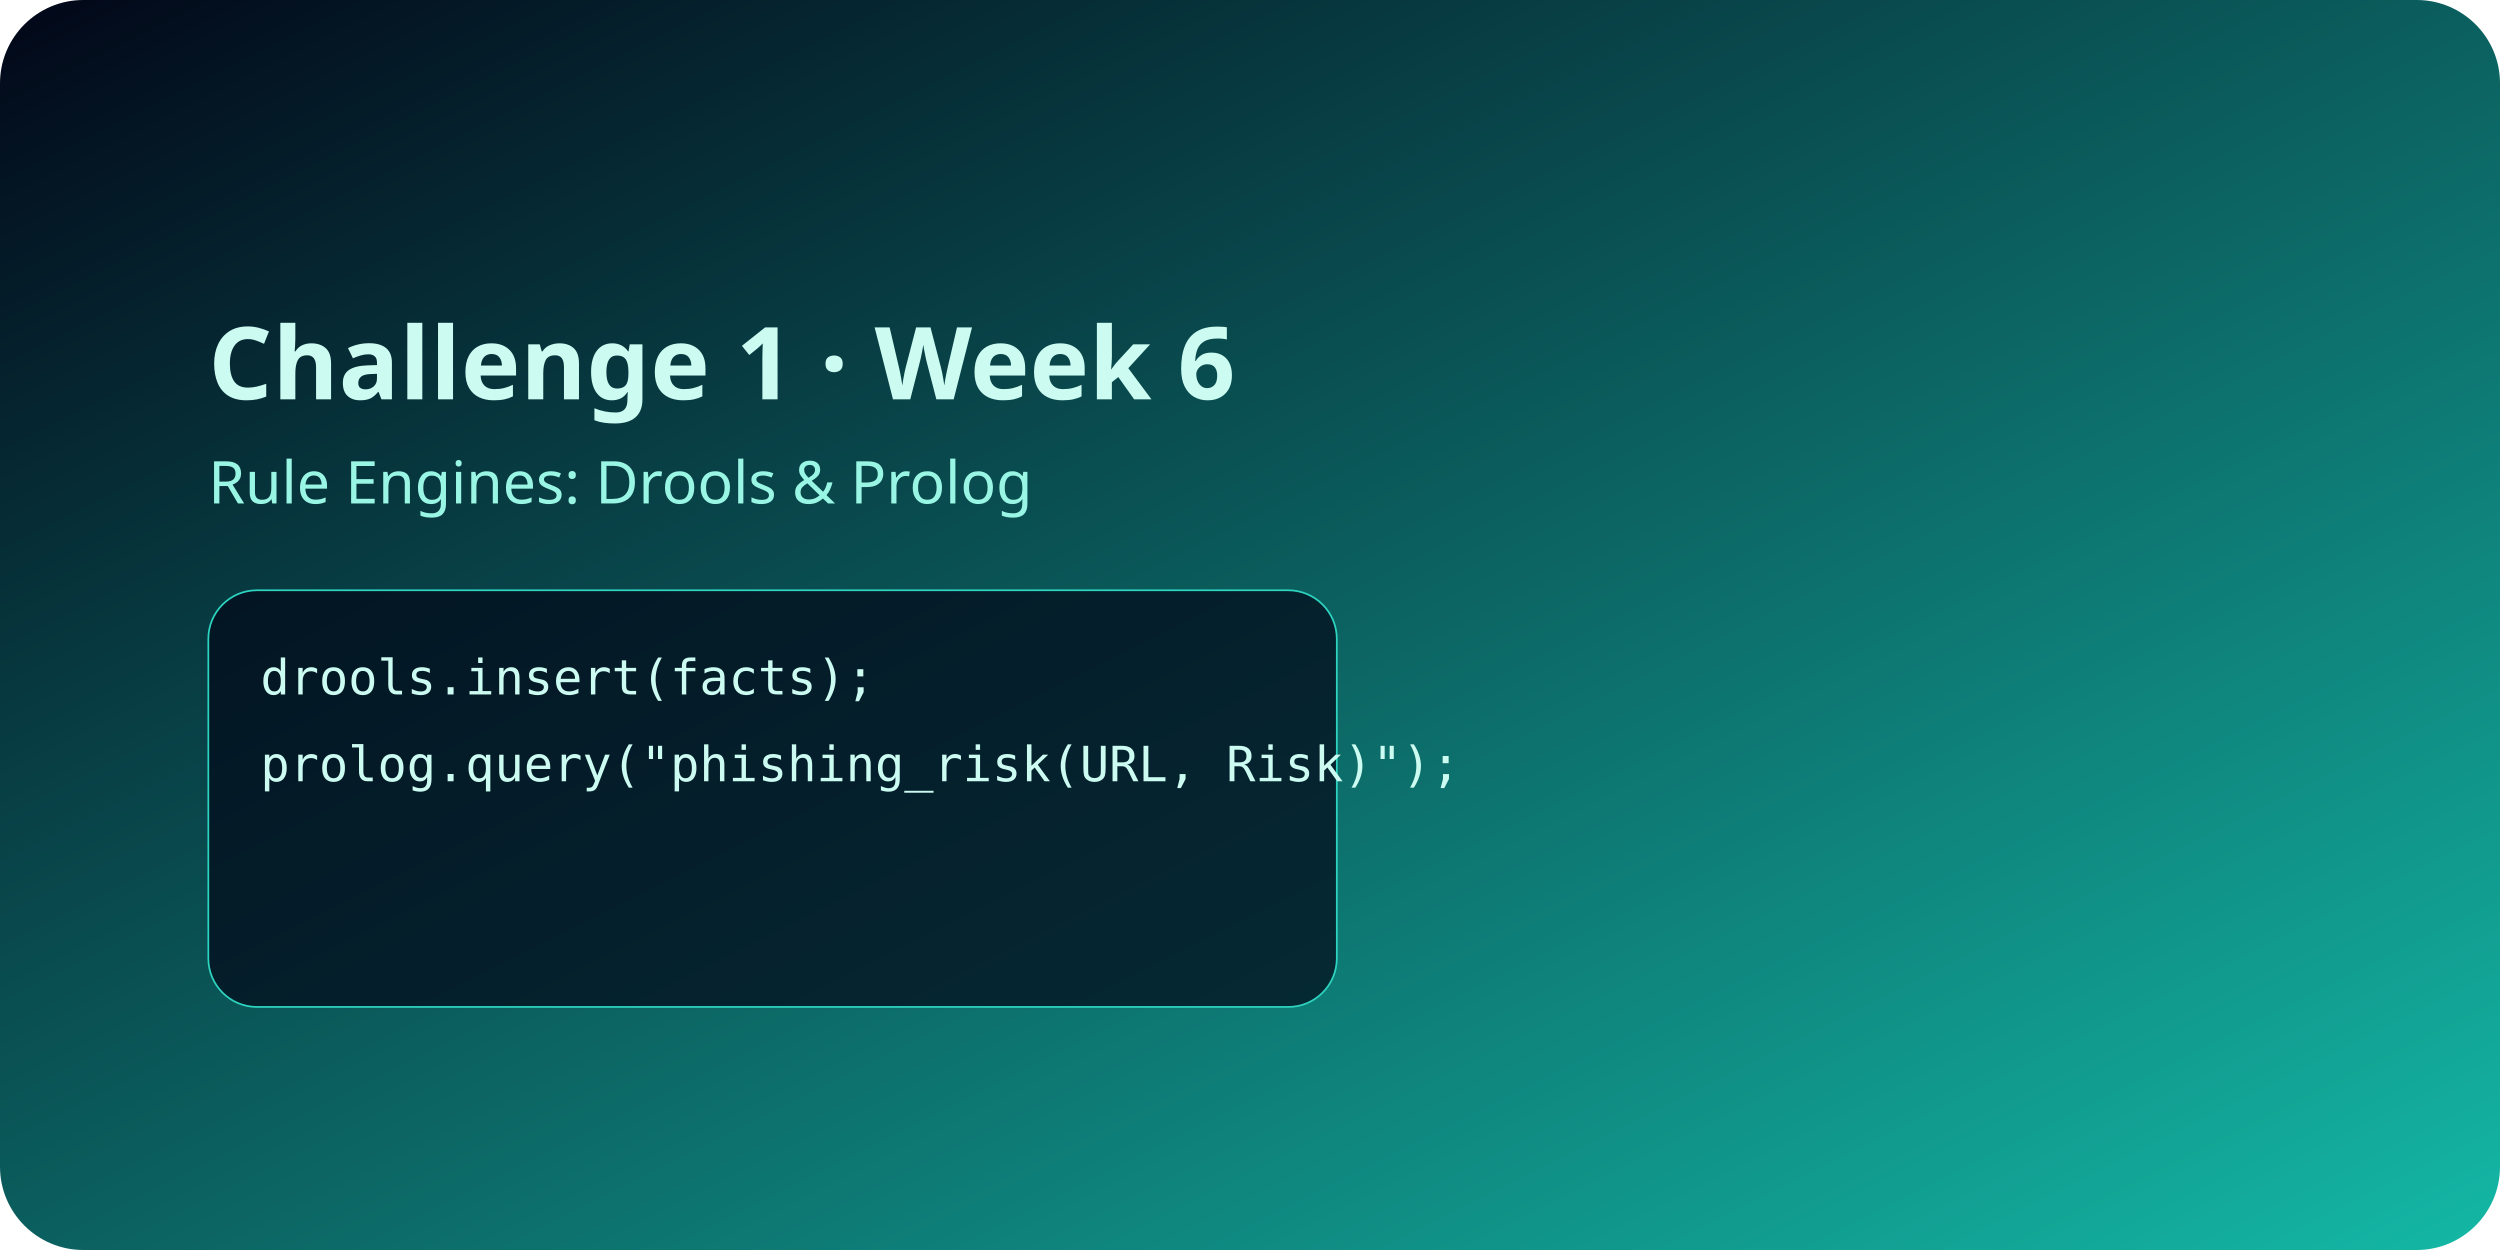
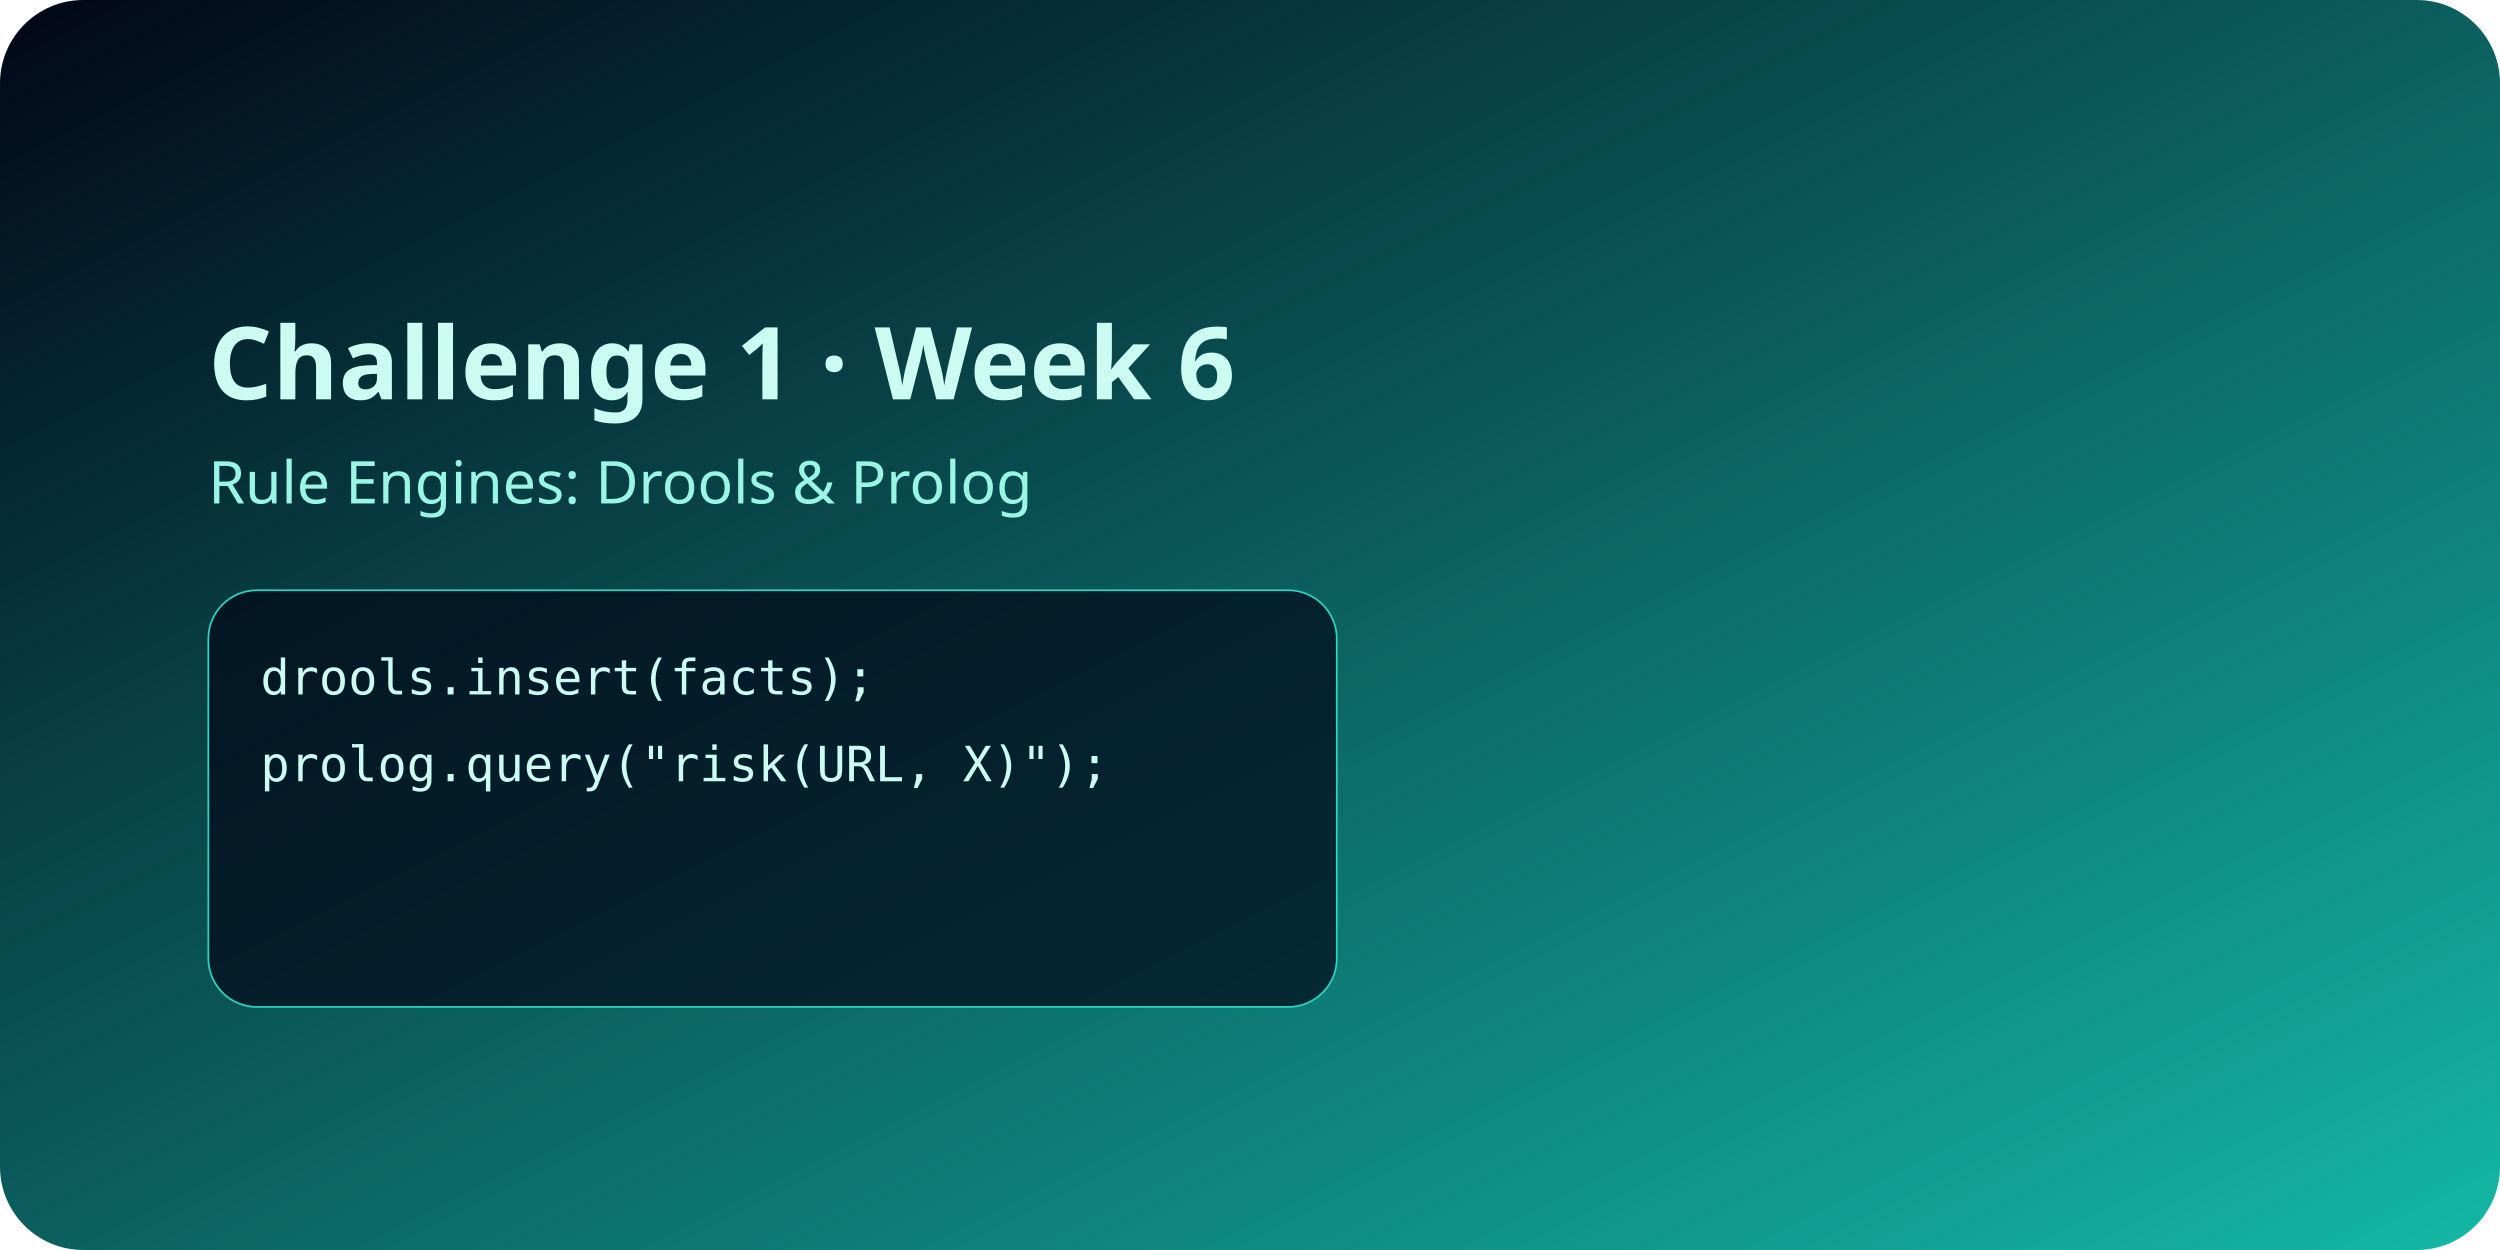
<svg xmlns="http://www.w3.org/2000/svg" width="1440" height="720" viewBox="0 0 1440 720">
  <defs>
-     <linearGradient id="grad-w6" x1="0%" y1="0%" x2="100%" y2="100%">
+     <linearGradient id="grad-ch1-week6" x1="0%" y1="0%" x2="100%" y2="100%">
      <stop offset="0%" stop-color="#020617" />
      <stop offset="100%" stop-color="#14b8a6" />
    </linearGradient>
  </defs>
-   <rect width="1440" height="720" fill="url(#grad-w6)" rx="48" />
+   <rect width="1440" height="720" fill="url(#grad-ch1-week6)" rx="48" />
  <text x="120" y="230" font-family="'Segoe UI', sans-serif" font-size="58" font-weight="700" fill="#ccfbf1">
    Challenge 1 · Week 6
  </text>
  <text x="120" y="290" font-family="'Segoe UI', sans-serif" font-size="34" fill="#99f6e4">
    Rule Engines: Drools &amp; Prolog
  </text>
  <rect x="120" y="340" width="650" height="240" rx="28" fill="rgba(2,6,23,0.7)" stroke="#2dd4bf" />
  <text x="150" y="400" font-family="'Fira Code', monospace" font-size="28" fill="#ccfbf1">
    drools.insert(facts);
  </text>
  <text x="150" y="450" font-family="'Fira Code', monospace" font-size="28" fill="#ccfbf1">
-     prolog.query("phishing_risk(URL, Risk)");
+     prolog.query("risk(URL, X)");
  </text>
</svg>
